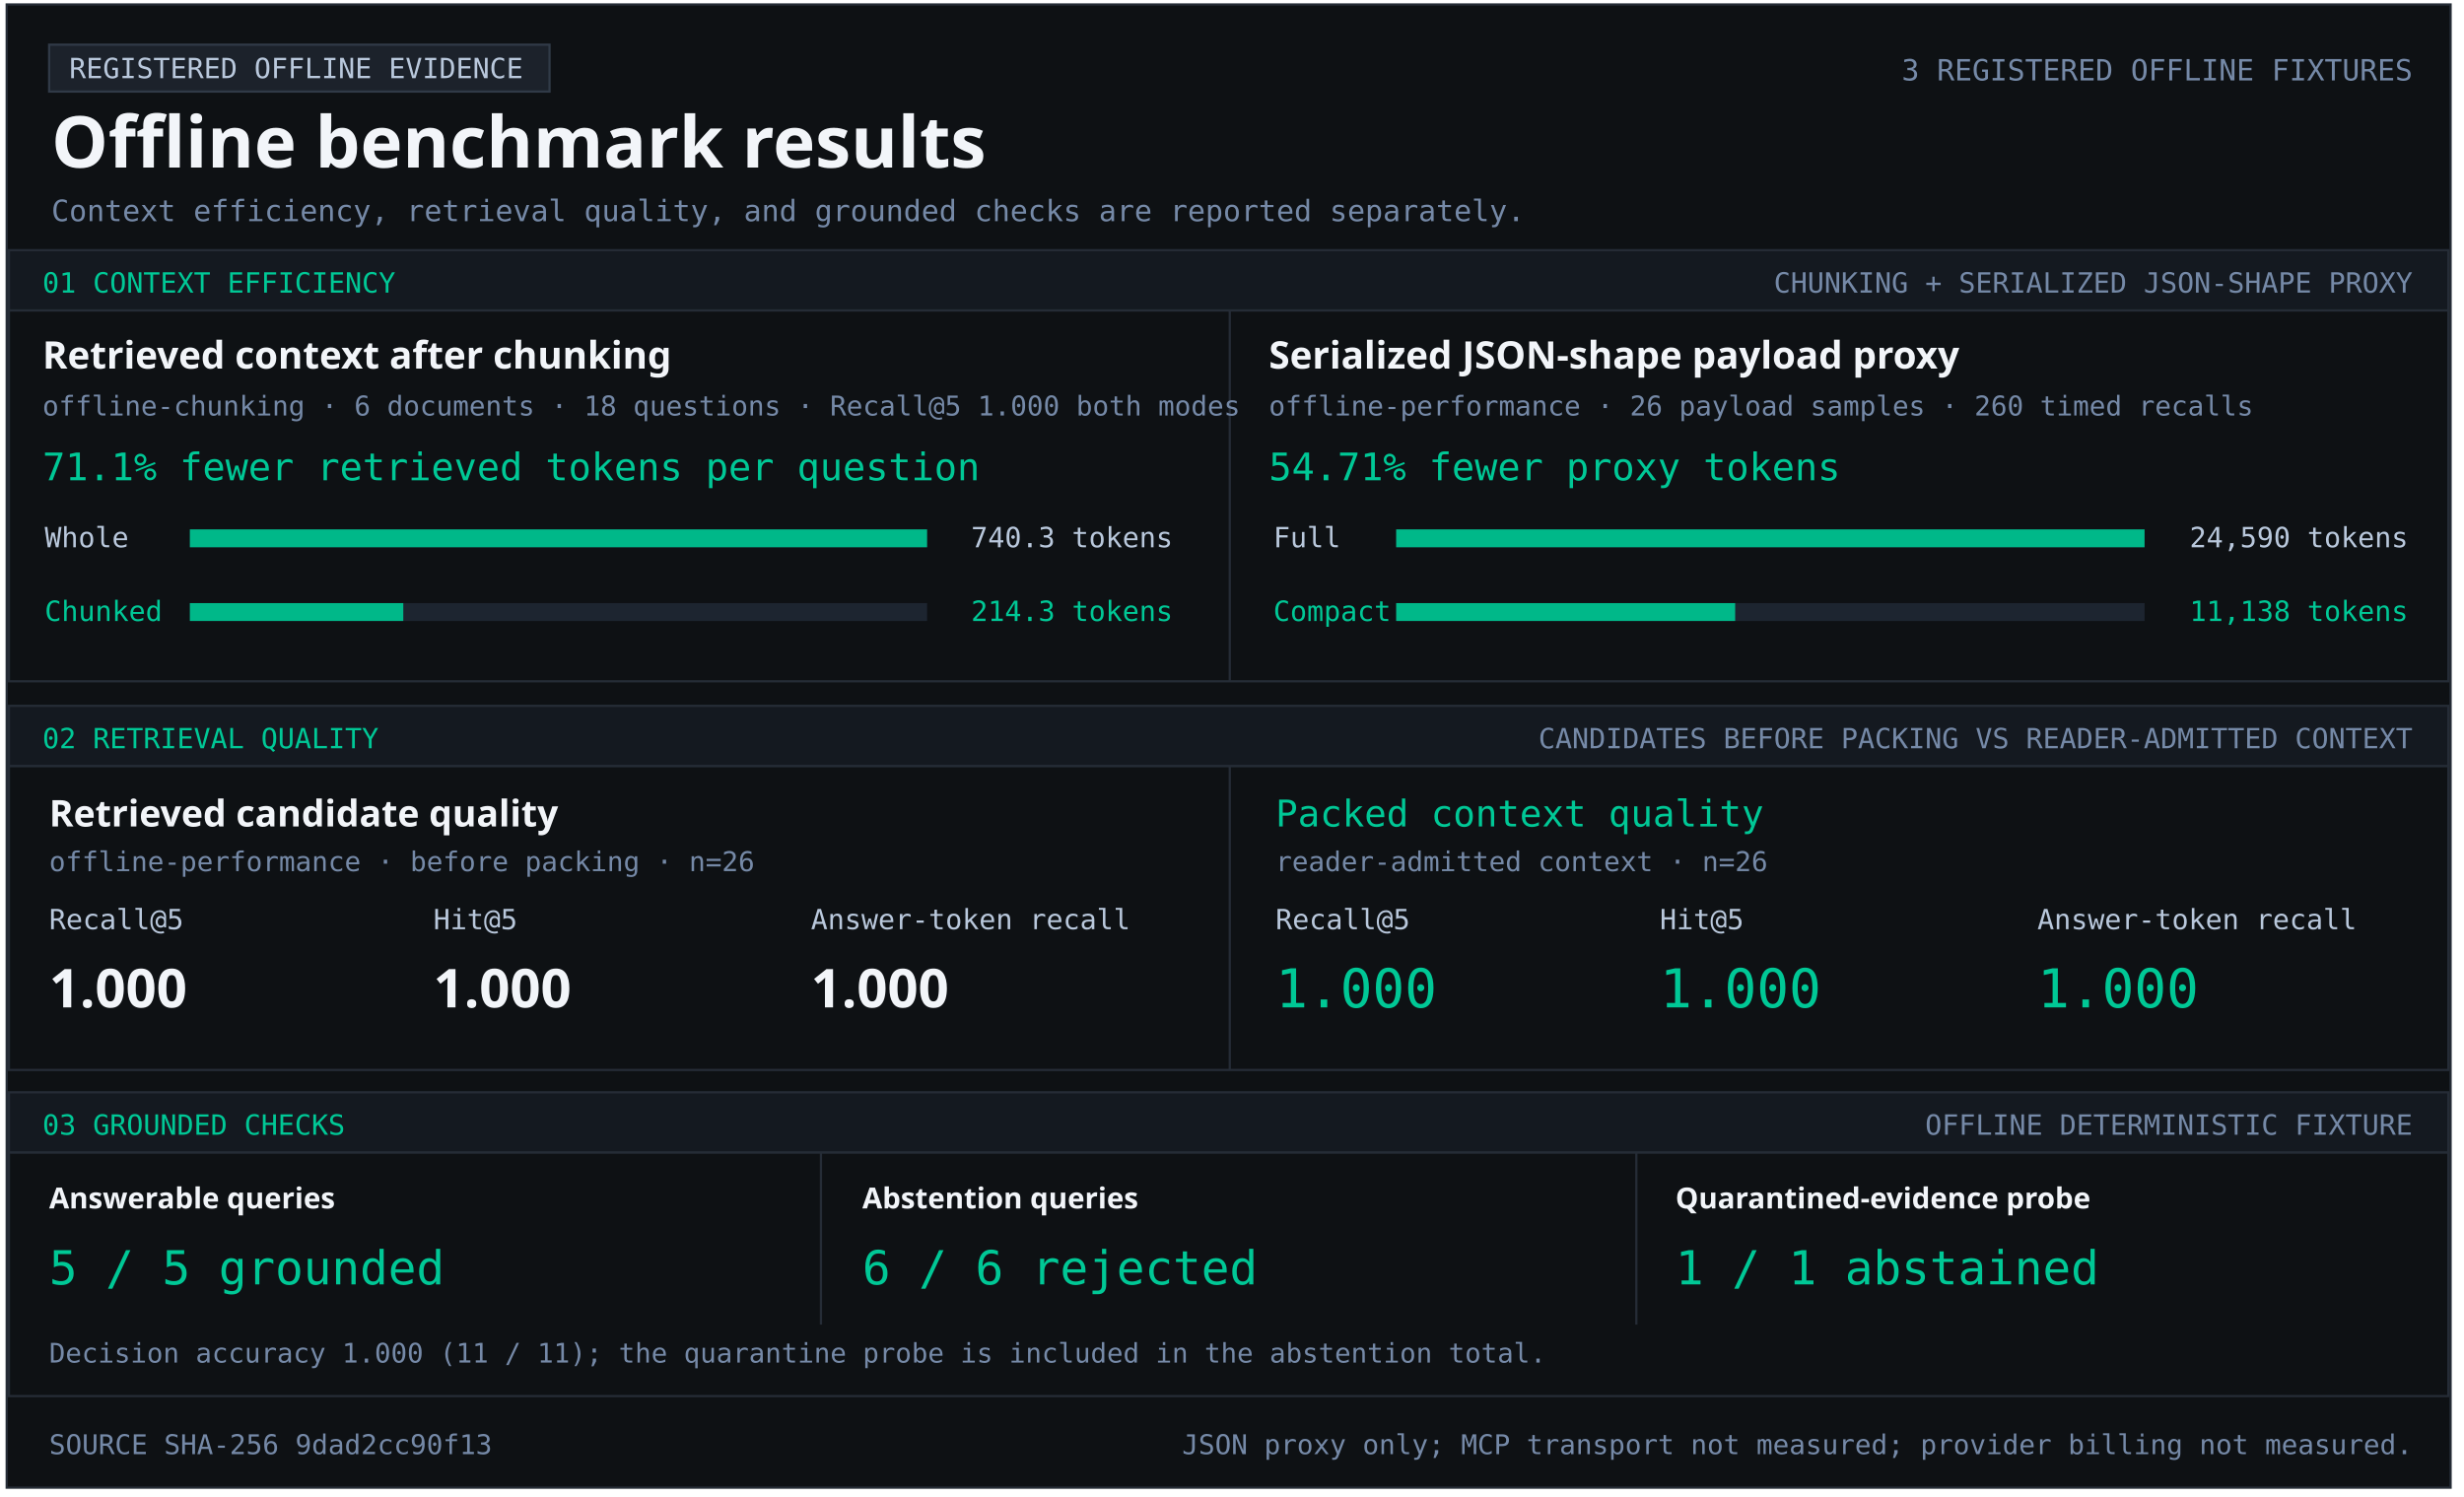
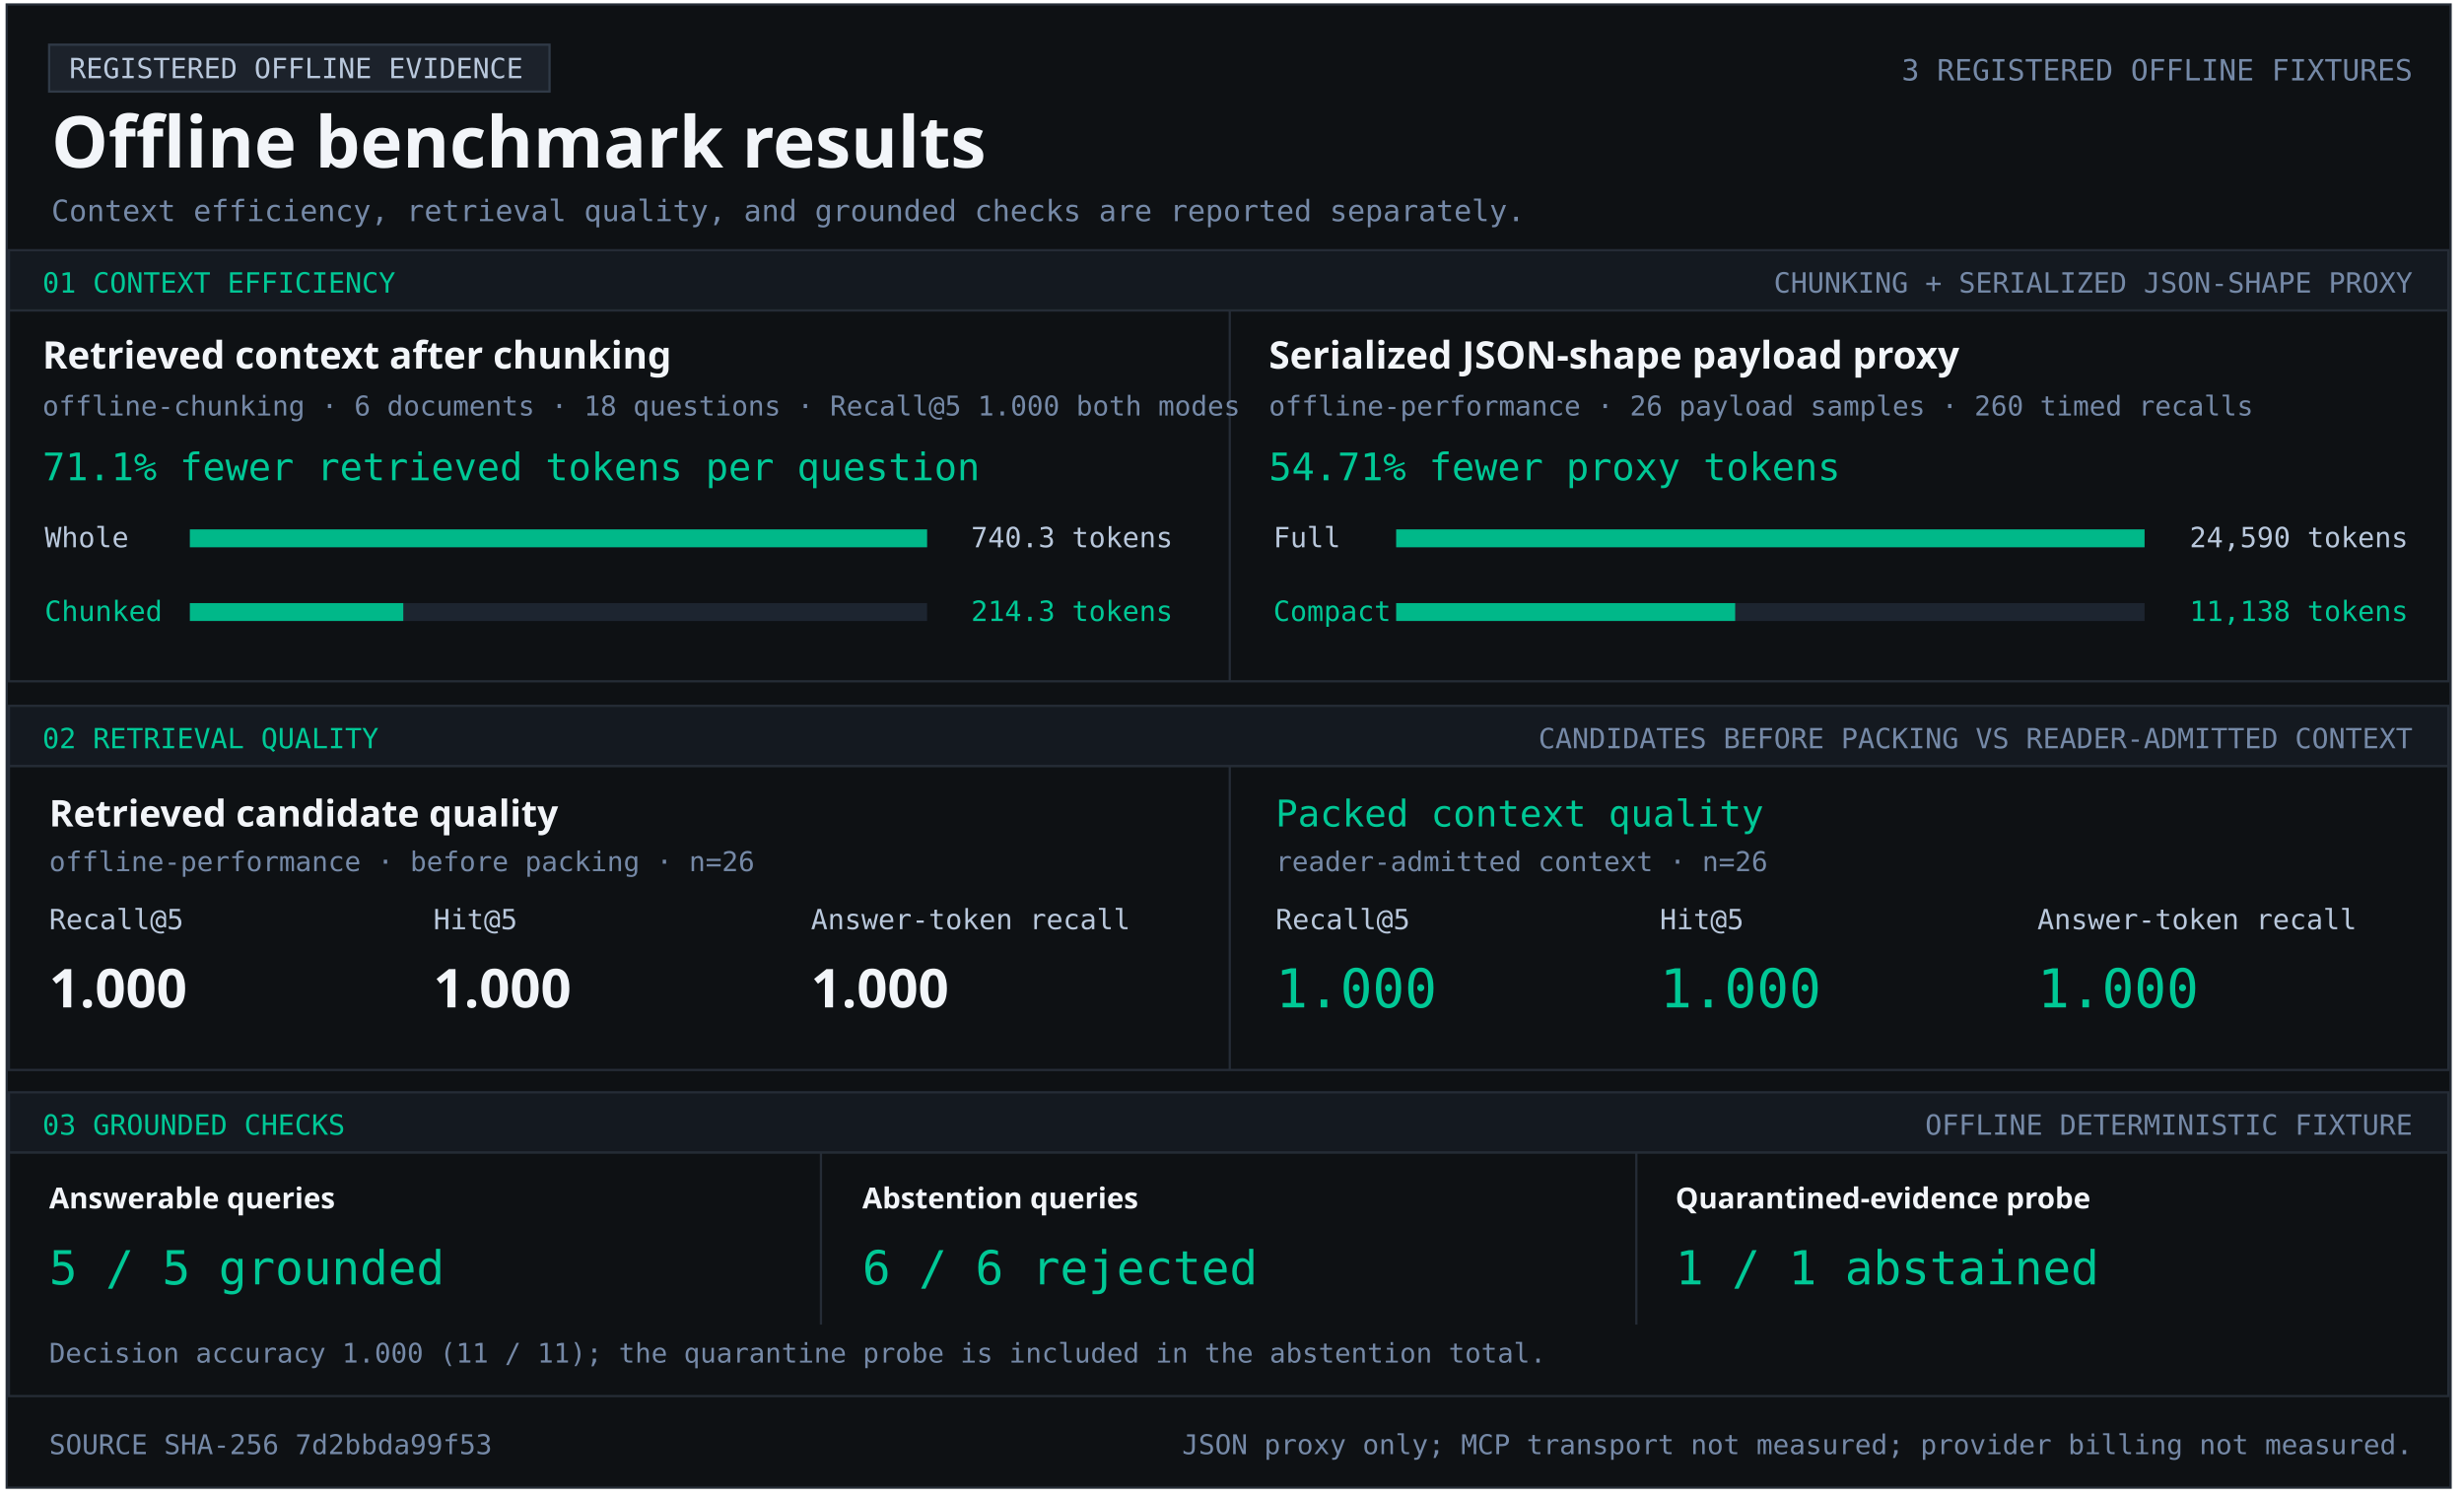
<svg xmlns="http://www.w3.org/2000/svg" width="1103" height="670" viewBox="0 0 1103 670" role="img" aria-labelledby="title desc">
  <style>text{font-family:Consolas,monospace;fill:#b9c8dc} .heading{font-family:Segoe UI,sans-serif;font-weight:700;fill:#f2f5f9} .green{fill:#00c896}.muted{fill:#7589a7}</style>
  <rect x="3" y="2" width="1094" height="664" fill="#0e1114" stroke="#252c36" />
  <rect x="22" y="20" width="224" height="21" fill="#1c222b" stroke="#303a47" />
  <text x="31" y="35" font-size="12.5" text-anchor="start">REGISTERED OFFLINE EVIDENCE</text>
  <text x="23" y="75" font-size="32" class="heading" text-anchor="start">Offline benchmark results</text>
  <text x="1080" y="36" font-size="13.1" class="muted" text-anchor="end">3 REGISTERED OFFLINE FIXTURES</text>
  <text x="23" y="99" font-size="13.2" class="muted" text-anchor="start">Context efficiency, retrieval quality, and grounded checks are reported separately.</text>
  <rect x="4" y="112" width="1092" height="27" fill="#141920" stroke="#252c36" />
  <text x="19" y="131" font-size="12.5" class="green" text-anchor="start">01  CONTEXT EFFICIENCY</text>
  <text x="1080" y="131" font-size="12.5" class="muted" text-anchor="end">CHUNKING + SERIALIZED JSON-SHAPE PROXY</text>
  <rect x="4" y="139" width="1092" height="166" fill="#0e1114" stroke="#252c36" />
  <rect x="550" y="139" width="1" height="166" fill="#252c36" />
  <text x="19" y="165" font-size="17" class="heading" text-anchor="start">Retrieved context after chunking</text>
  <text x="19" y="186" font-size="12.2" class="muted" text-anchor="start">offline-chunking · 6 documents · 18 questions · Recall@5 1.000 both modes</text>
  <text x="19" y="215" font-size="17" class="green" text-anchor="start">71.1% fewer retrieved tokens per question</text>
  <text x="20" y="245" font-size="12.5" text-anchor="start">Whole</text>
  <rect x="85" y="237" width="330" height="8" fill="#1d2530" />
  <rect x="85" y="237" width="330.00" height="8" fill="#00b889" />
  <text x="525" y="245" font-size="12.5" text-anchor="end">740.3 tokens</text>
  <text x="20" y="278" font-size="12.5" class="green" text-anchor="start">Chunked</text>
  <rect x="85" y="270" width="330" height="8" fill="#1d2530" />
  <rect x="85" y="270" width="95.53" height="8" fill="#00b889" />
  <text x="525" y="278" font-size="12.5" class="green" text-anchor="end">214.3 tokens</text>
  <text x="568" y="165" font-size="17" class="heading" text-anchor="start">Serialized JSON-shape payload proxy</text>
  <text x="568" y="186" font-size="12.2" class="muted" text-anchor="start">offline-performance · 26 payload samples · 260 timed recalls</text>
  <text x="568" y="215" font-size="17" class="green" text-anchor="start">54.71% fewer proxy tokens</text>
  <text x="570" y="245" font-size="12.5" text-anchor="start">Full</text>
  <rect x="625" y="237" width="335" height="8" fill="#1d2530" />
  <rect x="625" y="237" width="335.00" height="8" fill="#00b889" />
  <text x="1078" y="245" font-size="12.5" text-anchor="end">24,590 tokens</text>
  <text x="570" y="278" font-size="12.5" class="green" text-anchor="start">Compact</text>
  <rect x="625" y="270" width="335" height="8" fill="#1d2530" />
  <rect x="625" y="270" width="151.74" height="8" fill="#00b889" />
  <text x="1078" y="278" font-size="12.5" class="green" text-anchor="end">11,138 tokens</text>
  <rect x="4" y="316" width="1092" height="27" fill="#141920" stroke="#252c36" />
  <text x="19" y="335" font-size="12.5" class="green" text-anchor="start">02  RETRIEVAL QUALITY</text>
  <text x="1080" y="335" font-size="12.5" class="muted" text-anchor="end">CANDIDATES BEFORE PACKING VS READER-ADMITTED CONTEXT</text>
  <rect x="4" y="343" width="1092" height="136" fill="#0e1114" stroke="#252c36" />
  <rect x="550" y="343" width="1" height="136" fill="#252c36" />
  <text x="22" y="370" font-size="16.5" class="heading" text-anchor="start">Retrieved candidate quality</text>
  <text x="22" y="390" font-size="12.2" class="muted" text-anchor="start">offline-performance · before packing · n=26</text>
  <text x="22" y="416" font-size="12.5" text-anchor="start">Recall@5</text>
  <text x="194" y="416" font-size="12.5" text-anchor="start">Hit@5</text>
  <text x="363" y="416" font-size="12.5" text-anchor="start">Answer-token recall</text>
  <text x="22" y="451" font-size="24" class="heading" text-anchor="start">1.000</text>
  <text x="194" y="451" font-size="24" class="heading" text-anchor="start">1.000</text>
  <text x="363" y="451" font-size="24" class="heading" text-anchor="start">1.000</text>
  <text x="571" y="370" font-size="16.5" class="green" text-anchor="start">Packed context quality</text>
  <text x="571" y="390" font-size="12.2" class="muted" text-anchor="start">reader-admitted context · n=26</text>
  <text x="571" y="416" font-size="12.5" text-anchor="start">Recall@5</text>
  <text x="743" y="416" font-size="12.5" text-anchor="start">Hit@5</text>
  <text x="912" y="416" font-size="12.5" text-anchor="start">Answer-token recall</text>
  <text x="571" y="451" font-size="24" class="green" text-anchor="start">1.000</text>
  <text x="743" y="451" font-size="24" class="green" text-anchor="start">1.000</text>
  <text x="912" y="451" font-size="24" class="green" text-anchor="start">1.000</text>
  <rect x="4" y="489" width="1092" height="27" fill="#141920" stroke="#252c36" />
  <text x="19" y="508" font-size="12.5" class="green" text-anchor="start">03  GROUNDED CHECKS</text>
  <text x="1080" y="508" font-size="12.5" class="muted" text-anchor="end">OFFLINE DETERMINISTIC FIXTURE</text>
  <rect x="4" y="516" width="1092" height="109" fill="#0e1114" stroke="#252c36" />
  <rect x="367" y="516" width="1" height="77" fill="#252c36" />
  <rect x="732" y="516" width="1" height="77" fill="#252c36" />
  <text x="22" y="541" font-size="13" class="heading" text-anchor="start">Answerable queries</text>
  <text x="22" y="575" font-size="21" class="green" text-anchor="start">5 / 5 grounded</text>
  <text x="386" y="541" font-size="13" class="heading" text-anchor="start">Abstention queries</text>
  <text x="386" y="575" font-size="21" class="green" text-anchor="start">6 / 6 rejected</text>
  <text x="750" y="541" font-size="13" class="heading" text-anchor="start">Quarantined-evidence probe</text>
  <text x="750" y="575" font-size="21" class="green" text-anchor="start">1 / 1 abstained</text>
  <text x="22" y="610" font-size="12.1" class="muted" text-anchor="start">Decision accuracy 1.000 (11 / 11); the quarantine probe is included in the abstention total.</text>
-   <text x="22" y="651" font-size="12.2" class="muted" text-anchor="start">SOURCE SHA-256  9dad2cc90f13</text>
+   <text x="22" y="651" font-size="12.2" class="muted" text-anchor="start">SOURCE SHA-256  7d2bbda99f53</text>
  <text x="1080" y="651" font-size="12.2" class="muted" text-anchor="end">JSON proxy only; MCP transport not measured; provider billing not measured.</text>
</svg>
